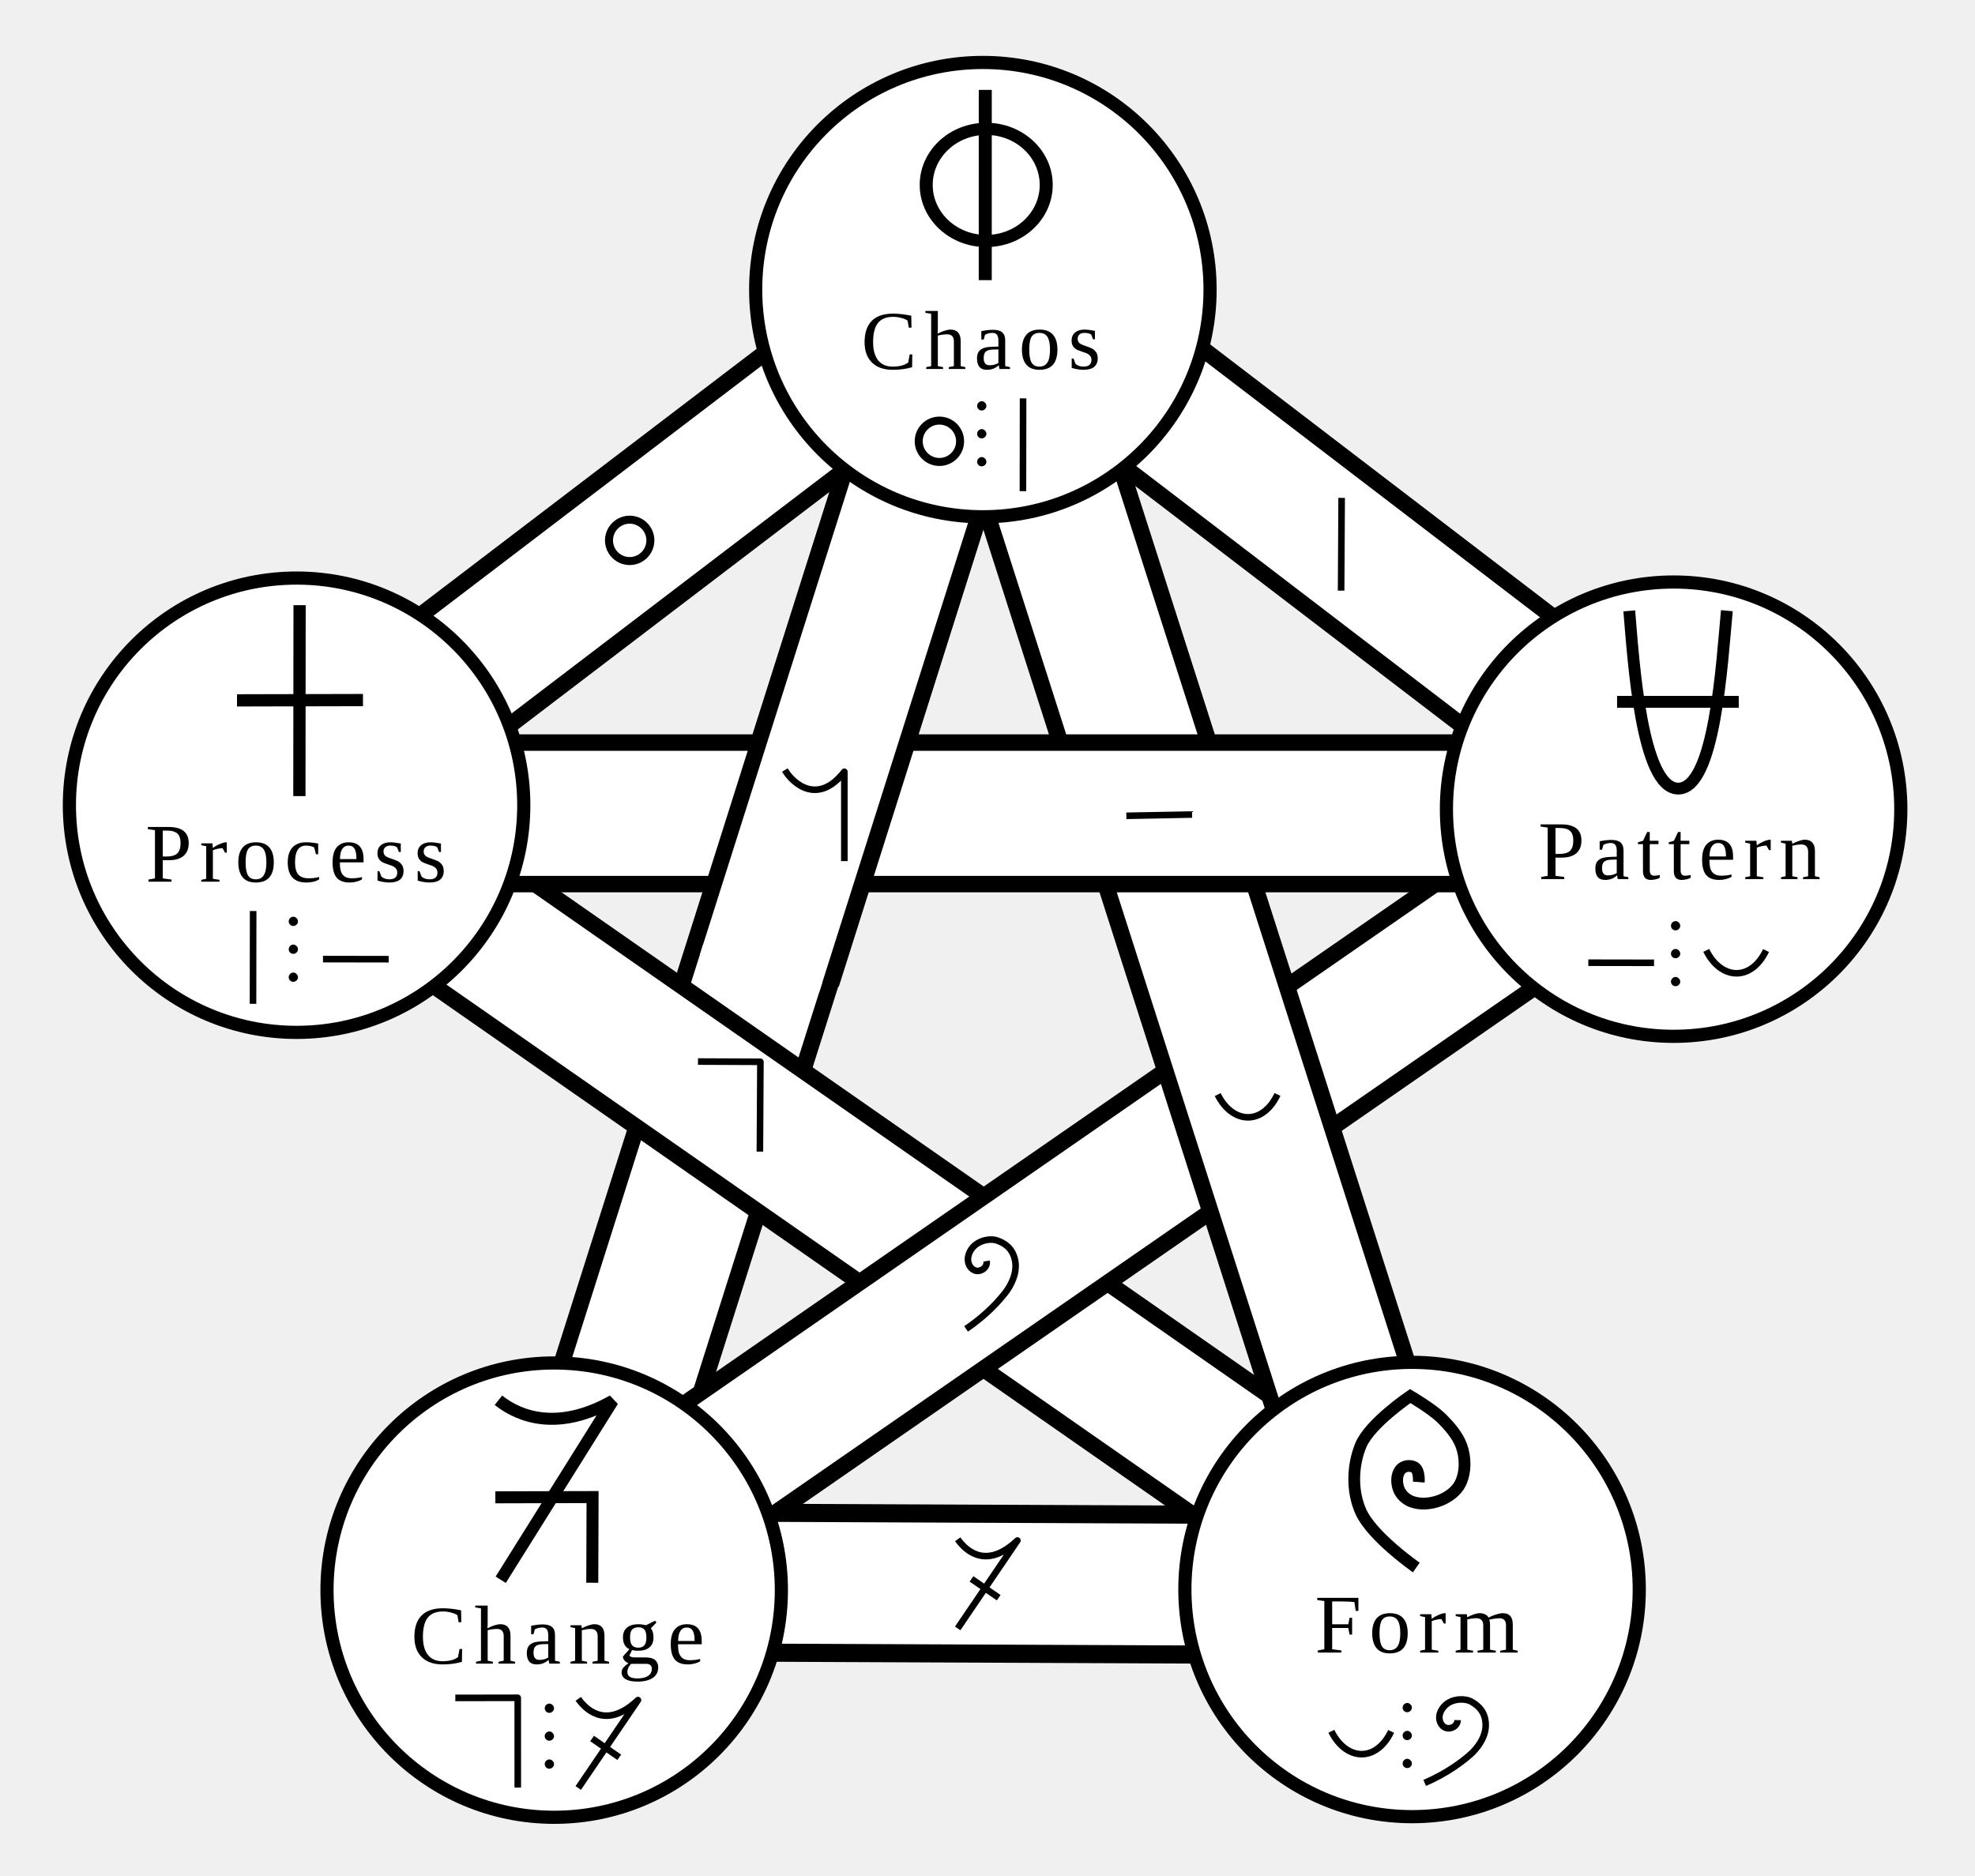
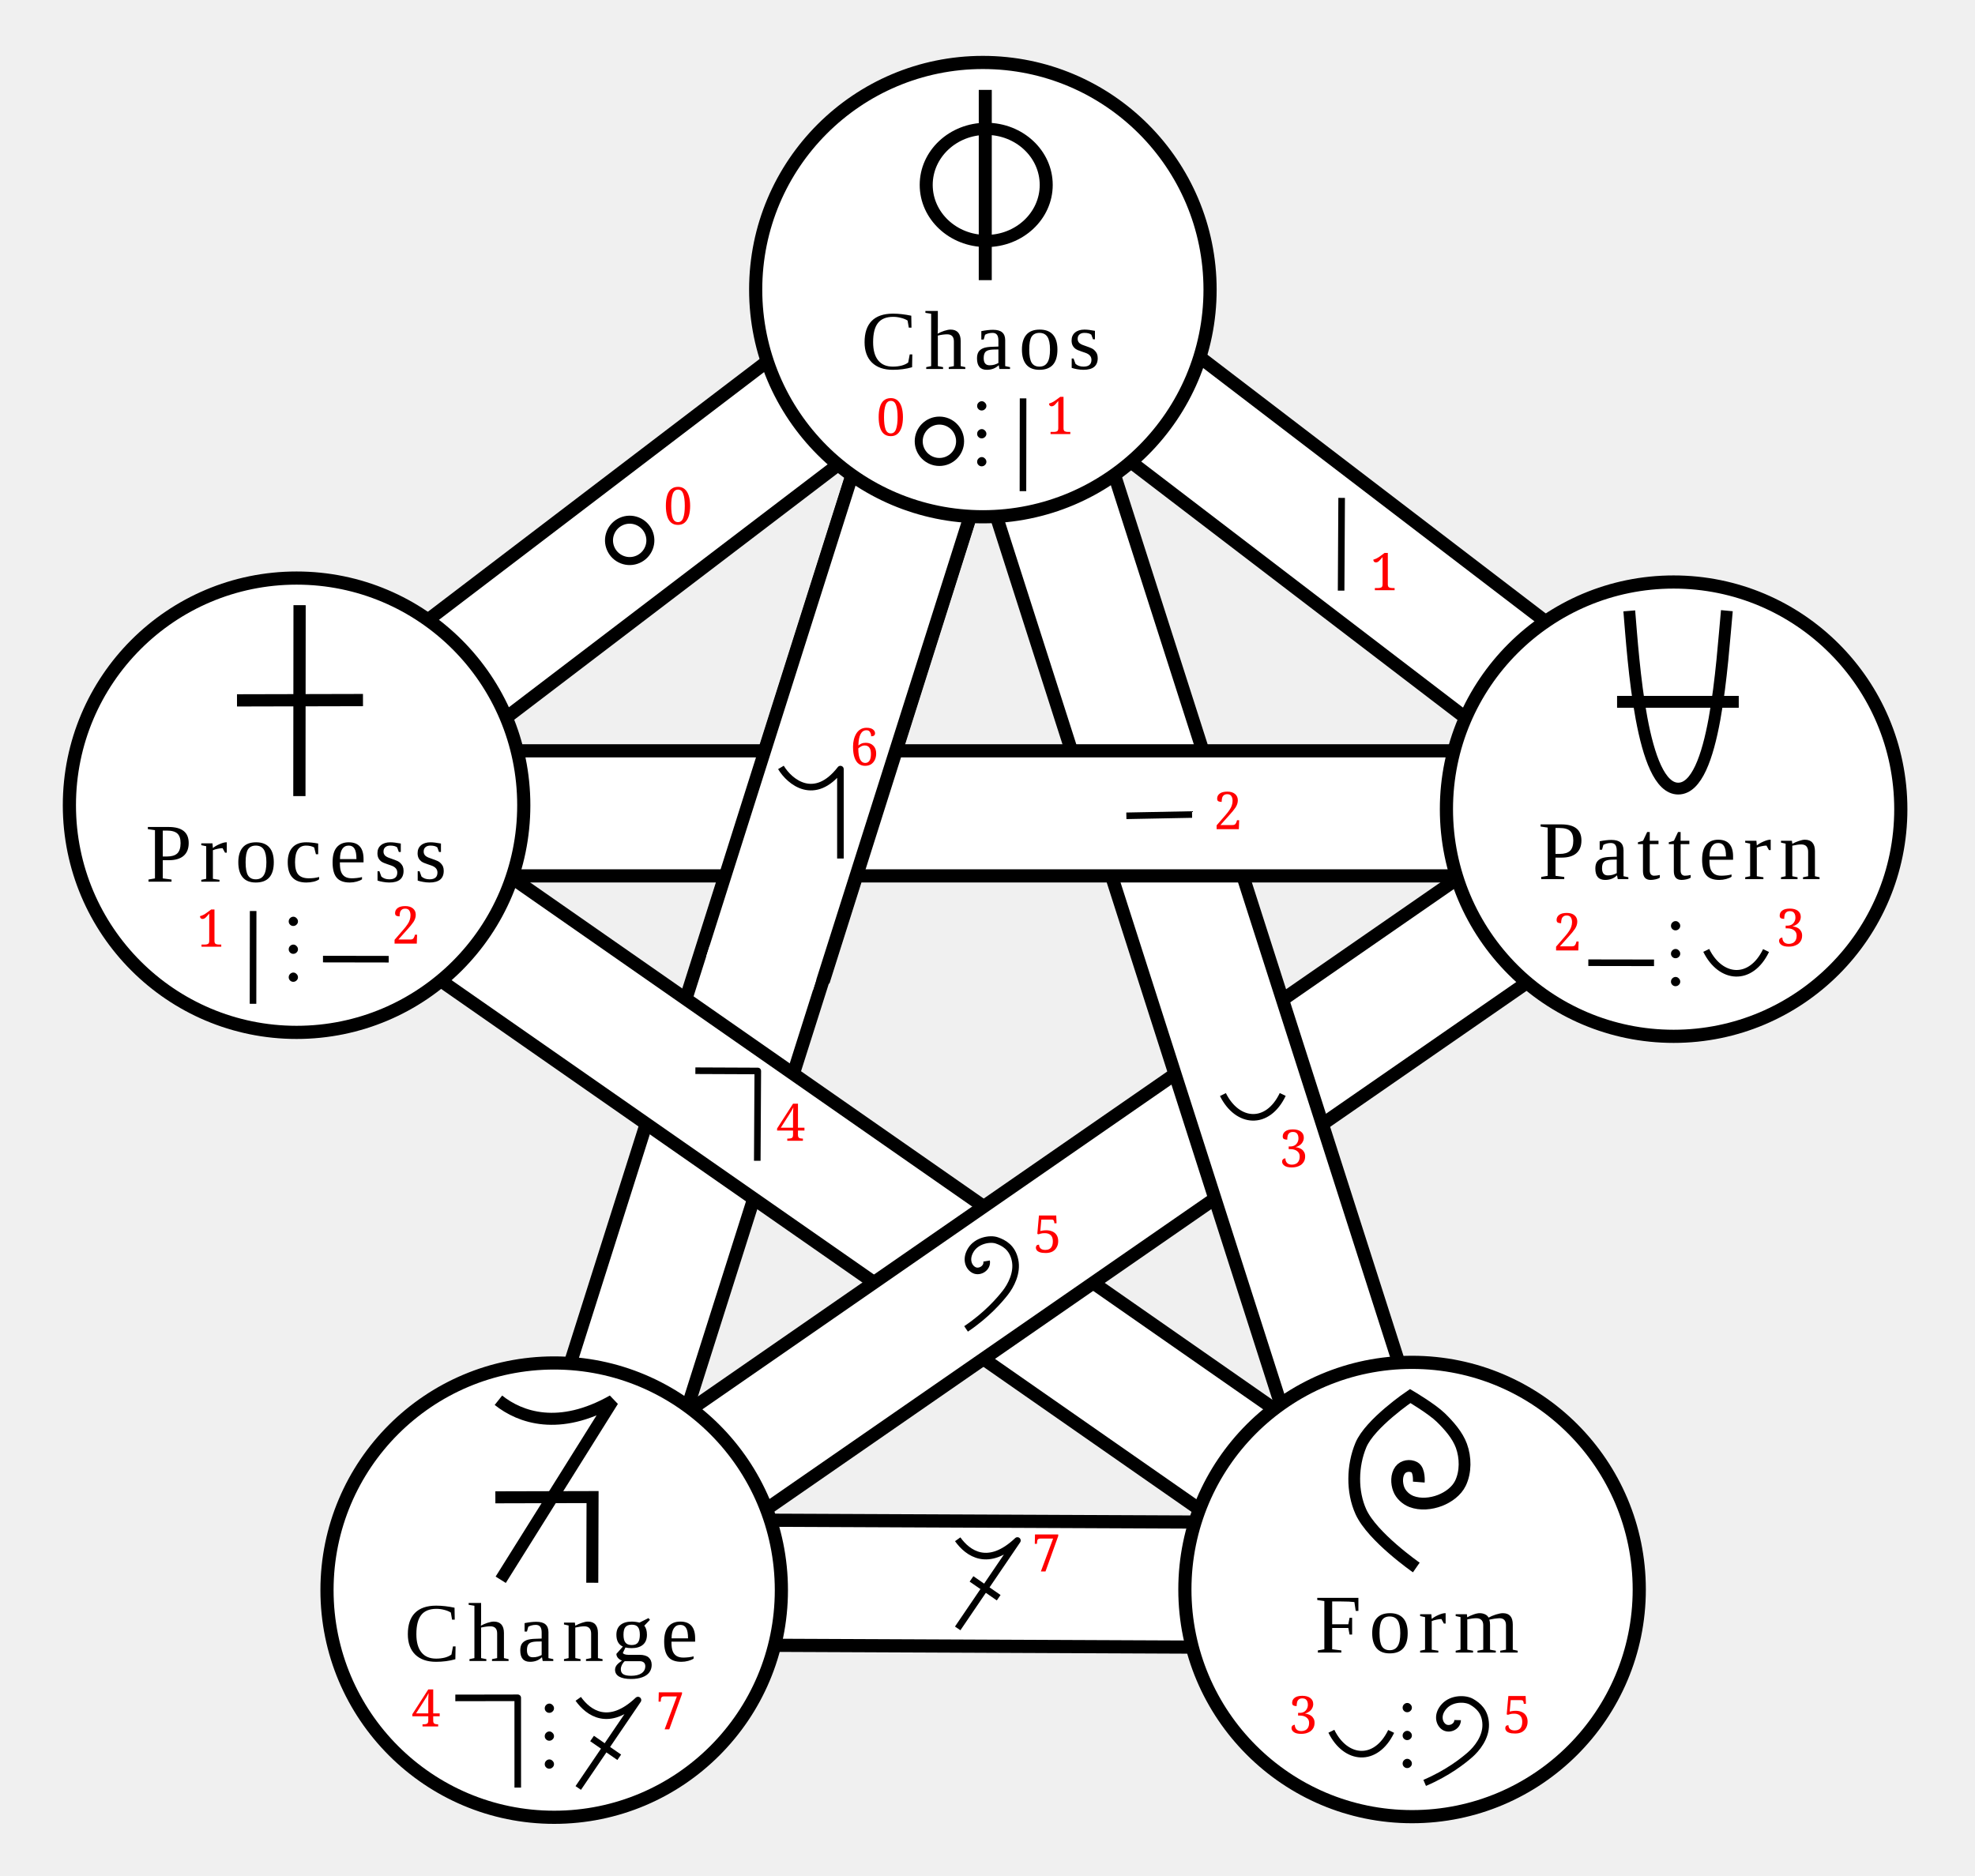
<svg xmlns="http://www.w3.org/2000/svg" width="300mm" height="285mm" viewBox="0 0 300 285" version="1.1" id="svg1" xml:space="preserve">
  <defs id="defs1" />
  <g id="layer1">
    <g id="g28" transform="rotate(-134.2564,94.79206,144.4434)">
-       <path style="display:inline;opacity:0.998;fill:#000000;stroke:#000000;stroke-width:24;stroke-miterlimit:3.1;stroke-dasharray:none;paint-order:fill markers stroke" d="M 108.523,276.993 175.36,39.62" id="path25" transform="rotate(136.1239,109.9865,142.1562)" />
-       <path style="display:inline;opacity:0.998;fill:#000000;stroke:#ffffff;stroke-width:19;stroke-miterlimit:3.1;stroke-dasharray:none;stroke-opacity:1;paint-order:fill markers stroke" d="M 108.523,276.993 175.36,39.62" id="path26" transform="rotate(136.1239,109.9865,142.1562)" />
+       <path style="display:inline;opacity:0.998;fill:#000000;stroke:#000000;stroke-width:21;stroke-miterlimit:3.1;stroke-dasharray:none;paint-order:fill markers stroke" d="M 108.523,276.993 175.36,39.62" id="path25" transform="rotate(136.1239,109.9865,142.1562)" />
+       <path style="display:inline;opacity:0.998;fill:#000000;stroke:#ffffff;stroke-width:17;stroke-miterlimit:3.1;stroke-dasharray:none;stroke-opacity:1;paint-order:fill markers stroke" d="M 108.523,276.993 175.36,39.62" id="path26" transform="rotate(136.1239,109.9865,142.1562)" />
    </g>
    <g id="g31" transform="rotate(-61.93404,201.1158,177.5634)" style="display:inline">
-       <path style="display:inline;opacity:0.998;fill:#000000;stroke:#000000;stroke-width:24;stroke-miterlimit:3.1;stroke-dasharray:none;paint-order:fill markers stroke" d="M 97.425,182.832 133.711,56.765" id="path28" transform="rotate(136.1239,109.9865,142.1562)" />
-       <path style="display:inline;opacity:0.998;fill:#000000;stroke:#ffffff;stroke-width:18.5;stroke-miterlimit:3.1;stroke-dasharray:none;stroke-opacity:1;paint-order:fill markers stroke" d="M 96.651,185.517 133.711,56.765" id="path29" transform="rotate(136.1239,109.9865,142.1562)" />
+       <path style="display:inline;opacity:0.998;fill:#000000;stroke:#000000;stroke-width:21;stroke-miterlimit:3.1;stroke-dasharray:none;paint-order:fill markers stroke" d="M 97.425,182.832 133.711,56.765" id="path28" transform="rotate(136.1239,109.9865,142.1562)" />
+       <path style="display:inline;opacity:0.998;fill:#000000;stroke:#ffffff;stroke-width:17;stroke-miterlimit:3.1;stroke-dasharray:none;stroke-opacity:1;paint-order:fill markers stroke" d="M 96.651,185.517 133.711,56.765" id="path29" transform="rotate(136.1239,109.9865,142.1562)" />
      <g id="layer1-8" transform="rotate(61.93404,-65.97351,181.6623)">
        <path style="fill:none;stroke:#000000;stroke-width:1;stroke-linecap:butt;stroke-linejoin:round;stroke-miterlimit:4;stroke-dasharray:none;stroke-opacity:1" d="M 0.43,0.335 C 1.958,2.48 5.061,4.728 9.5,0.52 L 0.429,13.874" id="path11306-12" />
        <path style="fill:none;stroke:#000000;stroke-width:1;stroke-linecap:butt;stroke-linejoin:miter;stroke-miterlimit:4;stroke-dasharray:none;stroke-opacity:1" d="M 6.655,9.211 2.527,6.355" id="path30946-9" />
      </g>
    </g>
    <g id="g14" transform="rotate(55.33312,32.81873,283.5208)" style="display:inline">
-       <path style="opacity:0.998;fill:#000000;fill-opacity:1;stroke:#000000;stroke-width:24;stroke-miterlimit:3.1;stroke-dasharray:none;stroke-opacity:1;paint-order:fill markers stroke" d="M 240.553,243.174 71.101,125.066" id="path14" transform="rotate(-55.33312,43.07475,309.6064)" />
-       <path style="display:inline;opacity:0.998;fill:#000000;fill-opacity:1;stroke:#ffffff;stroke-width:19;stroke-miterlimit:3.1;stroke-dasharray:none;stroke-opacity:1;paint-order:fill markers stroke" d="M 240.553,243.174 71.101,125.066" id="path15" transform="rotate(-55.33312,43.07475,309.6064)" />
-       <path style="fill:none;stroke:#000000;stroke-width:1;stroke-linecap:butt;stroke-linejoin:round;stroke-miterlimit:4;stroke-dasharray:none;stroke-opacity:1" d="m -26.091,153.774 5.426,-7.775 11.175,7.824" id="path11306-1" />
+       <path style="opacity:0.998;fill:#000000;fill-opacity:1;stroke:#000000;stroke-width:21;stroke-miterlimit:3.1;stroke-dasharray:none;stroke-opacity:1;paint-order:fill markers stroke" d="M 240.553,243.174 71.101,125.066" id="path14" transform="rotate(-55.33312,43.07475,309.6064)" />
+       <path style="display:inline;opacity:0.998;fill:#000000;fill-opacity:1;stroke:#ffffff;stroke-width:17;stroke-miterlimit:3.1;stroke-dasharray:none;stroke-opacity:1;paint-order:fill markers stroke" d="M 240.553,243.174 71.101,125.066" id="path15" transform="rotate(-55.33312,43.07475,309.6064)" />
+       <path style="fill:none;stroke:#000000;stroke-width:1;stroke-linecap:butt;stroke-linejoin:round;stroke-miterlimit:4;stroke-dasharray:none;stroke-opacity:1" d="m -25.172,154.893 5.426,-7.775 11.175,7.824" id="path11306-1" />
    </g>
    <g id="g15" transform="rotate(-27.66043,323.3777,-27.24709)" style="display:inline">
-       <path style="display:inline;opacity:0.998;fill:#000000;fill-opacity:1;stroke:#000000;stroke-width:24;stroke-miterlimit:3.1;stroke-dasharray:none;stroke-opacity:1;paint-order:fill markers stroke" d="M 109.913,242.941 281.141,124.387" id="path16" transform="rotate(27.66043,342.0289,-78.39737)" />
-       <path style="display:inline;opacity:0.998;fill:#000000;fill-opacity:1;stroke:#ffffff;stroke-width:19;stroke-miterlimit:3.1;stroke-dasharray:none;stroke-opacity:1;paint-order:fill markers stroke" d="M 109.913,242.941 281.141,124.387" id="path17" transform="rotate(27.66043,342.0289,-78.39738)" />
+       <path style="display:inline;opacity:0.998;fill:#000000;fill-opacity:1;stroke:#000000;stroke-width:21;stroke-miterlimit:3.1;stroke-dasharray:none;stroke-opacity:1;paint-order:fill markers stroke" d="M 109.913,242.941 281.141,124.387" id="path16" transform="rotate(27.66043,342.0289,-78.39737)" />
+       <path style="display:inline;opacity:0.998;fill:#000000;fill-opacity:1;stroke:#ffffff;stroke-width:17;stroke-miterlimit:3.1;stroke-dasharray:none;stroke-opacity:1;paint-order:fill markers stroke" d="M 109.913,242.941 281.141,124.387" id="path17" transform="rotate(27.66043,342.0289,-78.39738)" />
      <path style="display:inline;fill:none;stroke:#000000;stroke-width:1;stroke-linecap:butt;stroke-linejoin:miter;stroke-miterlimit:4;stroke-dasharray:none;stroke-opacity:1" d="m 68.111,86.018 c -0.329,1.003 -1.736,1.114 -2.306,0.362 -0.57,-0.752 -0.458,-2.139 0.999,-2.982 1.457,-0.843 3.39,-0.23 4.142,0.571 0.752,0.801 1.586,2.006 1.055,3.919 -0.532,1.913 -2.368,3.155 -3.626,3.721 -1.258,0.566 -4.017,1.673 -7.814,2.09" id="path34847" />
    </g>
    <g id="g10" transform="rotate(11.2898,45.96432,874.0108)" style="display:inline">
-       <path style="opacity:0.998;fill:#000000;fill-opacity:1;stroke:#000000;stroke-width:24;stroke-miterlimit:3.1;stroke-dasharray:none;stroke-opacity:1;paint-order:fill markers stroke" d="M -15.712,36.943 84.95,218.199" id="path6" />
-       <path style="opacity:0.998;fill:#000000;fill-opacity:1;stroke:#ffffff;stroke-width:19;stroke-miterlimit:3.1;stroke-dasharray:none;stroke-opacity:1;paint-order:fill markers stroke" d="M -15.712,36.943 84.95,218.199" id="path7" />
-       <path style="fill:none;stroke:#000000;stroke-width:1;stroke-linecap:butt;stroke-linejoin:miter;stroke-miterlimit:4;stroke-dasharray:none;stroke-opacity:1" d="m 43.723,152.768 c 3.023,3.909 7.596,3.376 8.903,-1.794" id="path11306-8" />
+       <path style="opacity:0.998;fill:#000000;fill-opacity:1;stroke:#000000;stroke-width:21;stroke-miterlimit:3.1;stroke-dasharray:none;stroke-opacity:1;paint-order:fill markers stroke" d="M -15.712,36.943 84.95,218.199" id="path6" />
+       <path style="opacity:0.998;fill:#000000;fill-opacity:1;stroke:#ffffff;stroke-width:17;stroke-miterlimit:3.1;stroke-dasharray:none;stroke-opacity:1;paint-order:fill markers stroke" d="M -15.712,36.943 84.95,218.199" id="path7" />
+       <path style="fill:none;stroke:#000000;stroke-width:1;stroke-linecap:butt;stroke-linejoin:miter;stroke-miterlimit:4;stroke-dasharray:none;stroke-opacity:1" d="m 44.504,152.612 c 3.023,3.909 7.596,3.376 8.903,-1.794" id="path11306-8" />
    </g>
    <g id="g9" transform="rotate(-24.47563,81.31034,-270.6014)">
-       <path style="opacity:0.998;fill:#000000;fill-opacity:1;stroke:#000000;stroke-width:24;stroke-miterlimit:3.1;stroke-dasharray:none;stroke-opacity:1;paint-order:fill markers stroke" d="M 175.233,43.879 281.025,124.785" id="path22" transform="rotate(24.47563,100.7329,-328.8475)" />
-       <path style="opacity:0.998;fill:#000000;fill-opacity:1;stroke:#ffffff;stroke-width:19;stroke-miterlimit:3.1;stroke-dasharray:none;stroke-opacity:1;paint-order:fill markers stroke" d="M 175.233,43.879 281.025,124.785" id="path27" transform="rotate(24.47563,100.7329,-328.8475)" />
+       <path style="opacity:0.998;fill:#000000;fill-opacity:1;stroke:#000000;stroke-width:21;stroke-miterlimit:3.1;stroke-dasharray:none;stroke-opacity:1;paint-order:fill markers stroke" d="M 175.233,43.879 281.025,124.785" id="path22" transform="rotate(24.47563,100.7329,-328.8475)" />
+       <path style="opacity:0.998;fill:#000000;fill-opacity:1;stroke:#ffffff;stroke-width:17;stroke-miterlimit:3.1;stroke-dasharray:none;stroke-opacity:1;paint-order:fill markers stroke" d="M 175.233,43.879 281.025,124.785" id="path27" transform="rotate(24.47563,100.7329,-328.8475)" />
      <path style="fill:none;stroke:#000000;stroke-width:1;stroke-linecap:butt;stroke-linejoin:miter;stroke-dasharray:none;stroke-opacity:1" d="M 43.428,108.06 49.339,95.269" id="path29425-6" />
    </g>
    <g id="g8" transform="rotate(-61.75178,81.64107,93.11186)">
-       <path style="opacity:0.998;fill:#000000;fill-opacity:1;stroke:#000000;stroke-width:24;stroke-miterlimit:3.1;stroke-dasharray:none;stroke-opacity:1;paint-order:fill markers stroke" d="M 90.592,134.73 H 300.118" id="path13" transform="rotate(61.75178,113.6627,60.75625)" />
-       <path style="opacity:0.998;fill:#000000;fill-opacity:1;stroke:#ffffff;stroke-width:19;stroke-miterlimit:3.1;stroke-dasharray:none;stroke-opacity:1;paint-order:fill markers stroke" d="M 90.592,134.73 H 300.118" id="path12" transform="rotate(61.75178,113.6627,60.75625)" />
+       <path style="opacity:0.998;fill:#000000;fill-opacity:1;stroke:#000000;stroke-width:21;stroke-miterlimit:3.1;stroke-dasharray:none;stroke-opacity:1;paint-order:fill markers stroke" d="M 90.592,134.73 H 300.118" id="path13" transform="rotate(61.75178,113.6627,60.75625)" />
+       <path style="opacity:0.998;fill:#000000;fill-opacity:1;stroke:#ffffff;stroke-width:17;stroke-miterlimit:3.1;stroke-dasharray:none;stroke-opacity:1;paint-order:fill markers stroke" d="M 90.592,134.73 H 300.118" id="path12" transform="rotate(61.75178,113.6627,60.75625)" />
      <path style="fill:none;stroke:#000000;stroke-width:1;stroke-linecap:butt;stroke-linejoin:miter;stroke-miterlimit:4;stroke-dasharray:none;stroke-opacity:1" d="m 96.824,186.499 4.895,8.699" id="path3" />
    </g>
    <g id="g7" transform="rotate(53.79753,76.60858,127.1316)">
-       <path style="opacity:0.998;fill:#000000;fill-opacity:1;stroke:#000000;stroke-width:24;stroke-miterlimit:3.1;stroke-dasharray:none;stroke-opacity:1;paint-order:fill markers stroke" d="M 53.291,149.103 50.747,17.701" id="path8" />
-       <path style="opacity:0.998;fill:#000000;fill-opacity:1;stroke:#ffffff;stroke-width:19;stroke-miterlimit:3.1;stroke-dasharray:none;stroke-opacity:1;paint-order:fill markers stroke" d="M 53.291,149.103 50.747,17.701" id="path9" />
+       <path style="opacity:0.998;fill:#000000;fill-opacity:1;stroke:#000000;stroke-width:21;stroke-miterlimit:3.1;stroke-dasharray:none;stroke-opacity:1;paint-order:fill markers stroke" d="M 53.291,149.103 50.747,17.701" id="path8" />
+       <path style="opacity:0.998;fill:#000000;fill-opacity:1;stroke:#ffffff;stroke-width:17;stroke-miterlimit:3.1;stroke-dasharray:none;stroke-opacity:1;paint-order:fill markers stroke" d="M 53.291,149.103 50.747,17.701" id="path9" />
      <ellipse style="fill:none;fill-opacity:1;stroke:#000000;stroke-width:1.216;stroke-linecap:round;stroke-linejoin:round;stroke-miterlimit:4;stroke-dasharray:none;stroke-opacity:1" id="ellipse7" cx="-2.153" cy="99.509" rx="3.142" ry="3.142" transform="rotate(-32.40653)" />
    </g>
    <g id="g23" transform="rotate(-134.2564,94.79206,144.4434)" style="display:inline">
-       <path style="display:inline;opacity:0.998;fill:#000000;stroke:#000000;stroke-width:24;stroke-miterlimit:3.1;stroke-dasharray:none;paint-order:fill markers stroke" d="M 143.758,152.174 175.36,39.62" id="path23" transform="rotate(136.1239,109.9865,142.1562)" />
-       <path style="display:inline;opacity:0.998;fill:#ffffff;fill-opacity:1;stroke:#ffffff;stroke-width:19;stroke-miterlimit:3.1;stroke-dasharray:none;stroke-opacity:1;paint-order:fill markers stroke" d="M 143.214,153.783 175.36,39.62" id="path4" transform="rotate(136.1239,109.9865,142.1562)" />
-       <path style="fill:none;stroke:#000000;stroke-width:1;stroke-linecap:butt;stroke-linejoin:round;stroke-miterlimit:4;stroke-dasharray:none;stroke-opacity:1" d="m 97.412,181.101 c -2.54,-0.604 -7.377,-0.035 -6.49,6.293 l -9.725,-9.476" id="path11306-3" />
+       <path style="display:inline;opacity:0.998;fill:#000000;stroke:#000000;stroke-width:21;stroke-miterlimit:3.1;stroke-dasharray:none;paint-order:fill markers stroke" d="M 143.758,152.174 175.36,39.62" id="path23" transform="rotate(136.1239,109.9865,142.1562)" />
+       <path style="display:inline;opacity:0.998;fill:#ffffff;fill-opacity:1;stroke:#ffffff;stroke-width:17;stroke-miterlimit:3.1;stroke-dasharray:none;stroke-opacity:1;paint-order:fill markers stroke" d="M 143.214,153.783 175.36,39.62" id="path4" transform="rotate(136.1239,109.9865,142.1562)" />
+       <path style="fill:none;stroke:#000000;stroke-width:1;stroke-linecap:butt;stroke-linejoin:round;stroke-miterlimit:4;stroke-dasharray:none;stroke-opacity:1" d="m 98.114,180.952 c -2.54,-0.604 -7.377,-0.035 -6.49,6.293 l -9.725,-9.476" id="path11306-3" />
    </g>
    <g id="g20" transform="translate(-41.25355,199.2761)">
      <circle style="opacity:0.998;fill:#ffffff;stroke:#000000;stroke-width:2;stroke-miterlimit:3.1;stroke-dasharray:none;paint-order:fill markers stroke" id="circle6" cx="125.434" cy="42.294" r="34.51" />
      <text xml:space="preserve" style="font-size:12.7px;line-height:1.25;font-family:Caladea;-inkscape-font-specification:'Caladea, Normal';text-align:start;text-decoration-color:#000000;letter-spacing:1.159px;word-spacing:-2.09px;writing-mode:lr-tb;direction:ltr;text-anchor:start;white-space:pre;opacity:0.998;fill:#000000;fill-opacity:1;stroke:#000000;stroke-width:0;stroke-miterlimit:3.1;stroke-dasharray:none;paint-order:fill markers stroke" x="123.17" y="69.345" id="text6">
        <tspan id="tspan6" style="font-style:normal;font-variant:normal;font-weight:normal;font-stretch:normal;font-size:12.7px;font-family:'Liberation Serif';-inkscape-font-specification:'Liberation Serif, Normal';font-variant-ligatures:normal;font-variant-caps:normal;font-variant-numeric:normal;font-variant-east-asian:normal;stroke-width:0" x="123.17" y="69.345">⋮</tspan>
      </text>
-       <text xml:space="preserve" style="font-size:12.7px;line-height:1.25;font-family:Caladea;-inkscape-font-specification:'Caladea, Normal';text-align:start;text-decoration-color:#000000;letter-spacing:1.159px;word-spacing:-2.09px;writing-mode:lr-tb;direction:ltr;text-anchor:start;opacity:0.998;fill:#000000;fill-opacity:1;stroke:#000000;stroke-width:0;stroke-miterlimit:3.1;stroke-dasharray:none;paint-order:fill markers stroke" x="103.684" y="53.458" id="text18">
-         <tspan id="tspan18" style="font-style:normal;font-variant:normal;font-weight:normal;font-stretch:normal;font-size:12.7px;font-family:'Liberation Serif';-inkscape-font-specification:'Liberation Serif, Normal';font-variant-ligatures:normal;font-variant-caps:normal;font-variant-numeric:normal;font-variant-east-asian:normal;fill:#000000;fill-opacity:1;stroke-width:0;stroke-dasharray:none" x="103.684" y="53.458">Change</tspan>
+       <text xml:space="preserve" style="font-size:12.7px;line-height:1.25;font-family:Caladea;-inkscape-font-specification:'Caladea, Normal';text-align:start;text-decoration-color:#000000;letter-spacing:1.159px;word-spacing:-2.09px;writing-mode:lr-tb;direction:ltr;text-anchor:start;opacity:0.998;fill:#000000;fill-opacity:1;stroke:#000000;stroke-width:0;stroke-miterlimit:3.1;stroke-dasharray:none;paint-order:fill markers stroke" x="102.689" y="53.06" id="text18">
+         <tspan id="tspan18" style="font-style:normal;font-variant:normal;font-weight:normal;font-stretch:normal;font-size:12.7px;font-family:'Liberation Serif';-inkscape-font-specification:'Liberation Serif, Normal';font-variant-ligatures:normal;font-variant-caps:normal;font-variant-numeric:normal;font-variant-east-asian:normal;fill:#000000;fill-opacity:1;stroke-width:0;stroke-dasharray:none" x="102.689" y="53.06">Change</tspan>
      </text>
      <g id="layer1-3" transform="matrix(2.34708,0,0,2.34708,114.0487,10.3601)">
        <path style="fill:none;stroke:#000000;stroke-width:0.777;stroke-linecap:butt;stroke-linejoin:bevel;stroke-dasharray:none;stroke-opacity:1" d="m 1.242,1.316 c 1.418,1.129 3.931,1.999 7.402,0.032 L 1.39,12.935" id="path7992" />
        <path style="fill:none;stroke:#000000;stroke-width:0.777;stroke-linecap:butt;stroke-linejoin:miter;stroke-dasharray:none;stroke-opacity:1" d="M 1.044,7.599 7.335,7.583 7.316,13.129" id="path7994" />
      </g>
      <path style="fill:none;stroke:#000000;stroke-width:1;stroke-linecap:butt;stroke-linejoin:round;stroke-miterlimit:4;stroke-dasharray:none;stroke-opacity:1" d="m 110.416,58.668 9.481,-0.017 0.004,13.641" id="path11306-53" />
      <g id="layer1-5" transform="translate(128.6604,58.47793)">
        <path style="fill:none;stroke:#000000;stroke-width:1;stroke-linecap:butt;stroke-linejoin:round;stroke-miterlimit:4;stroke-dasharray:none;stroke-opacity:1" d="M 0.43,0.335 C 1.958,2.48 5.061,4.728 9.5,0.52 L 0.429,13.874" id="path11306-62" />
        <path style="fill:none;stroke:#000000;stroke-width:1;stroke-linecap:butt;stroke-linejoin:miter;stroke-miterlimit:4;stroke-dasharray:none;stroke-opacity:1" d="M 6.655,9.211 2.527,6.355" id="path30946" />
      </g>
    </g>
    <g id="g12" transform="translate(89.0576,199.1815)" style="display:inline">
      <circle style="opacity:0.998;fill:#ffffff;stroke:#000000;stroke-width:2;stroke-miterlimit:3.1;stroke-dasharray:none;paint-order:fill markers stroke" id="circle10" cx="125.434" cy="42.294" r="34.51" />
      <text xml:space="preserve" style="font-size:12.7px;line-height:1.25;font-family:Caladea;-inkscape-font-specification:'Caladea, Normal';text-align:start;text-decoration-color:#000000;letter-spacing:1.159px;word-spacing:-2.09px;writing-mode:lr-tb;direction:ltr;text-anchor:start;white-space:pre;opacity:0.998;fill:#000000;fill-opacity:1;stroke:#000000;stroke-width:0;stroke-miterlimit:3.1;stroke-dasharray:none;paint-order:fill markers stroke" x="123.17" y="69.345" id="text11">
        <tspan id="tspan11" style="font-style:normal;font-variant:normal;font-weight:normal;font-stretch:normal;font-size:12.7px;font-family:'Liberation Serif';-inkscape-font-specification:'Liberation Serif, Normal';font-variant-ligatures:normal;font-variant-caps:normal;font-variant-numeric:normal;font-variant-east-asian:normal;stroke-width:0" x="123.17" y="69.345">⋮</tspan>
      </text>
      <text xml:space="preserve" style="font-size:12.7px;line-height:1.25;font-family:Caladea;-inkscape-font-specification:'Caladea, Normal';text-align:start;text-decoration-color:#000000;letter-spacing:1.159px;word-spacing:-2.09px;writing-mode:lr-tb;direction:ltr;text-anchor:start;opacity:0.998;fill:#000000;fill-opacity:1;stroke:#000000;stroke-width:0;stroke-miterlimit:3.1;stroke-dasharray:none;paint-order:fill markers stroke" x="110.671" y="51.875" id="text12">
        <tspan id="tspan12" style="font-style:normal;font-variant:normal;font-weight:normal;font-stretch:normal;font-size:12.7px;font-family:'Liberation Serif';-inkscape-font-specification:'Liberation Serif, Normal';font-variant-ligatures:normal;font-variant-caps:normal;font-variant-numeric:normal;font-variant-east-asian:normal;fill:#000000;fill-opacity:1;stroke-width:0;stroke-dasharray:none" x="110.671" y="51.875">Form</tspan>
      </text>
      <path style="fill:none;stroke:#000000;stroke-width:1.788;stroke-linecap:butt;stroke-linejoin:miter;stroke-dasharray:none;stroke-opacity:1" d="m 126.077,38.951 c 0,0 -6.684,-4.649 -8.414,-8.461 -1.395,-3.074 -1.306,-7.012 -0.009,-10.129 1.38,-3.316 7.498,-7.457 7.498,-7.457 0,0 3.298,1.947 4.656,3.276 1.231,1.205 2.528,2.665 3.119,4.283 0.651,1.78 0.678,3.977 -0.144,5.684 -0.59,1.224 -1.854,2.133 -3.122,2.621 -1.347,0.518 -2.982,0.676 -4.328,0.156 -0.837,-0.323 -1.61,-1.04 -1.927,-1.88 -0.342,-0.907 -0.364,-2.127 0.221,-2.9 0.485,-0.642 1.471,-0.8 2.175,-0.411 0.794,0.439 0.653,2.242 0.653,2.242" id="path2630" />
      <path style="fill:none;stroke:#000000;stroke-width:1;stroke-linecap:butt;stroke-linejoin:miter;stroke-miterlimit:4;stroke-dasharray:none;stroke-opacity:1" d="m 162.542,323.162 c 2.18,4.435 6.767,4.828 9.082,0.024" id="path11306-67" transform="translate(-49.36615,-259.3315)" />
      <path style="fill:none;stroke:#000000;stroke-width:1;stroke-linecap:butt;stroke-linejoin:miter;stroke-miterlimit:4;stroke-dasharray:none;stroke-opacity:1" d="m 181.721,321.468 c -0.025,1.055 -1.339,1.568 -2.103,1.014 -0.763,-0.555 -1.057,-1.915 0.094,-3.143 1.151,-1.228 3.178,-1.201 4.13,-0.652 0.952,0.549 2.099,1.462 2.143,3.446 0.044,1.985 -1.354,3.705 -2.394,4.611 -1.04,0.906 -3.361,2.763 -6.875,4.261" id="path34847-3" transform="translate(-49.36615,-259.3315)" />
    </g>
    <g id="g6" transform="translate(55.79544,-34.22033)" style="display:inline">
      <circle style="opacity:0.998;fill:#ffffff;stroke:#000000;stroke-width:2;stroke-miterlimit:3.1;stroke-dasharray:none;paint-order:fill markers stroke" id="circle1-2" cx="198.425" cy="157.148" r="34.51" />
      <g id="layer1-6" transform="matrix(2.308343,0,0,2.308343,187.5278,124.6074)">
        <path style="fill:none;stroke:#000000;stroke-width:0.777;stroke-linecap:butt;stroke-linejoin:miter;stroke-dasharray:none;stroke-opacity:1" d="M 1.803,1.047 C 2.077,4.314 2.606,12.745 5.025,12.743 7.444,12.742 7.9,4.45 8.225,1.034" id="vertical-7" />
        <path style="fill:none;stroke:#000000;stroke-width:0.777;stroke-linecap:butt;stroke-linejoin:miter;stroke-dasharray:none;stroke-opacity:1" d="m 1,7.032 8.007,5.063e-4" id="path289-5" />
      </g>
      <text xml:space="preserve" style="font-size:12.7px;line-height:1.25;font-family:Caladea;-inkscape-font-specification:'Caladea, Normal';text-align:start;text-decoration-color:#000000;letter-spacing:1.159px;word-spacing:-2.09px;writing-mode:lr-tb;direction:ltr;text-anchor:start;white-space:pre;opacity:0.998;fill:#000000;fill-opacity:1;stroke:#000000;stroke-width:0;stroke-miterlimit:3.1;stroke-dasharray:none;paint-order:fill markers stroke" x="197.196" y="183.964" id="text2-0-4">
        <tspan id="tspan2-4-8" style="font-style:normal;font-variant:normal;font-weight:normal;font-stretch:normal;font-size:12.7px;font-family:'Liberation Serif';-inkscape-font-specification:'Liberation Serif, Normal';font-variant-ligatures:normal;font-variant-caps:normal;font-variant-numeric:normal;font-variant-east-asian:normal;stroke-width:0" x="197.196" y="183.964">⋮</tspan>
      </text>
      <text xml:space="preserve" style="font-size:12.7px;line-height:1.25;font-family:Caladea;-inkscape-font-specification:'Caladea, Normal';text-align:start;text-decoration-color:#000000;letter-spacing:1.159px;word-spacing:-2.09px;writing-mode:lr-tb;direction:ltr;text-anchor:start;opacity:0.998;fill:#000000;fill-opacity:1;stroke:#000000;stroke-width:0;stroke-miterlimit:3.1;stroke-dasharray:none;paint-order:fill markers stroke" x="177.861" y="167.773" id="text1-6-7">
        <tspan id="tspan1-4-5" style="font-style:normal;font-variant:normal;font-weight:normal;font-stretch:normal;font-size:12.7px;font-family:'Liberation Serif';-inkscape-font-specification:'Liberation Serif, Normal';font-variant-ligatures:normal;font-variant-caps:normal;font-variant-numeric:normal;font-variant-east-asian:normal;fill:#000000;fill-opacity:1;stroke-width:0;stroke-dasharray:none" x="177.861" y="167.773">Pattern</tspan>
      </text>
      <path style="display:inline;fill:none;stroke:#000000;stroke-width:1;stroke-linecap:butt;stroke-linejoin:miter;stroke-miterlimit:4;stroke-dasharray:none;stroke-opacity:1" d="m 185.469,180.473 9.982,0.017" id="path5" />
      <path style="fill:none;stroke:#000000;stroke-width:1;stroke-linecap:butt;stroke-linejoin:miter;stroke-miterlimit:4;stroke-dasharray:none;stroke-opacity:1" d="m 203.381,178.603 c 2.18,4.435 6.767,4.828 9.082,0.024" id="path11306-0" />
    </g>
    <g id="g4" transform="translate(-4.949755,-42.67142)" style="display:inline">
      <circle style="opacity:0.998;fill:#ffffff;stroke:#000000;stroke-width:2;stroke-miterlimit:3.1;stroke-dasharray:none;paint-order:fill markers stroke" id="circle1" cx="50" cy="165" r="34.51" />
      <text xml:space="preserve" style="font-size:12.7px;line-height:1.25;font-family:Caladea;-inkscape-font-specification:'Caladea, Normal';text-align:start;text-decoration-color:#000000;letter-spacing:1.159px;word-spacing:-2.09px;writing-mode:lr-tb;direction:ltr;text-anchor:start;white-space:pre;opacity:0.998;fill:#000000;fill-opacity:1;stroke:#000000;stroke-width:0;stroke-miterlimit:3.1;stroke-dasharray:none;paint-order:fill markers stroke" x="47.975" y="191.751" id="text2-0">
        <tspan id="tspan2-4" style="font-style:normal;font-variant:normal;font-weight:normal;font-stretch:normal;font-size:12.7px;font-family:'Liberation Serif';-inkscape-font-specification:'Liberation Serif, Normal';font-variant-ligatures:normal;font-variant-caps:normal;font-variant-numeric:normal;font-variant-east-asian:normal;stroke-width:0" x="47.975" y="191.751">⋮</tspan>
      </text>
      <text xml:space="preserve" style="font-size:12.7px;line-height:1.25;font-family:Caladea;-inkscape-font-specification:'Caladea, Normal';text-align:start;text-decoration-color:#000000;letter-spacing:1.159px;word-spacing:-2.09px;writing-mode:lr-tb;direction:ltr;text-anchor:start;opacity:0.998;fill:#000000;fill-opacity:1;stroke:#000000;stroke-width:0;stroke-miterlimit:3.1;stroke-dasharray:none;paint-order:fill markers stroke" x="27.049" y="176.619" id="text1-6">
        <tspan id="tspan1-4" style="font-style:normal;font-variant:normal;font-weight:normal;font-stretch:normal;font-size:12.7px;font-family:'Liberation Serif';-inkscape-font-specification:'Liberation Serif, Normal';font-variant-ligatures:normal;font-variant-caps:normal;font-variant-numeric:normal;font-variant-east-asian:normal;fill:#000000;fill-opacity:1;stroke-width:0;stroke-dasharray:none" x="27.049" y="176.619">Process</tspan>
      </text>
      <path style="fill:none;stroke:#000000;stroke-width:1;stroke-linecap:butt;stroke-linejoin:miter;stroke-dasharray:none;stroke-opacity:1" d="m 19.305,194.106 0.02,-14.091" id="path2" transform="translate(24.07708,1.058333)" />
      <g id="layer1-2" transform="matrix(2.392902,0,0,2.392902,38.53269,132.1914)">
        <path style="fill:none;stroke:#000000;stroke-width:0.777;stroke-linecap:butt;stroke-linejoin:miter;stroke-dasharray:none;stroke-opacity:1" d="M 4.983,1.011 4.97,13.133" id="vertical" />
        <path style="fill:none;stroke:#000000;stroke-width:0.777;stroke-linecap:butt;stroke-linejoin:miter;stroke-dasharray:none;stroke-opacity:1" d="M 1.01,7.054 9.007,7.035" id="path289" />
      </g>
      <path style="fill:none;stroke:#000000;stroke-width:1;stroke-linecap:butt;stroke-linejoin:miter;stroke-miterlimit:4;stroke-dasharray:none;stroke-opacity:1" d="m 54.011,188.375 9.982,0.017" id="path11306-6" />
    </g>
    <g id="g5" transform="translate(23.86324,1.703993)" style="display:inline">
      <circle style="opacity:0.998;fill:#ffffff;stroke:#000000;stroke-width:2;stroke-miterlimit:3.1;stroke-dasharray:none;paint-order:fill markers stroke" id="path1" cx="125.434" cy="42.294" r="34.51" />
      <g id="layer1-7" transform="matrix(2.543991,0,0,2.377798,113.2215,9.575083)">
        <path style="fill:none;stroke:#000000;stroke-width:0.777;stroke-linecap:butt;stroke-linejoin:miter;stroke-dasharray:none;stroke-opacity:1" d="M 4.943,13.154 4.944,1" id="path29425" />
        <circle style="fill:none;stroke:#000000;stroke-width:0.777;stroke-linejoin:round;stroke-dasharray:none" id="path896" cy="7.071" cx="5" r="3.583" />
      </g>
      <text xml:space="preserve" style="font-size:12.7px;line-height:1.25;font-family:Caladea;-inkscape-font-specification:'Caladea, Normal';text-align:start;text-decoration-color:#000000;letter-spacing:1.159px;word-spacing:-2.09px;writing-mode:lr-tb;direction:ltr;text-anchor:start;white-space:pre;opacity:0.998;fill:#000000;fill-opacity:1;stroke:#000000;stroke-width:0;stroke-miterlimit:3.1;stroke-dasharray:none;paint-order:fill markers stroke" x="123.733" y="69.064" id="text2">
        <tspan id="tspan2" style="font-style:normal;font-variant:normal;font-weight:normal;font-stretch:normal;font-size:12.7px;font-family:'Liberation Serif';-inkscape-font-specification:'Liberation Serif, Normal';font-variant-ligatures:normal;font-variant-caps:normal;font-variant-numeric:normal;font-variant-east-asian:normal;stroke-width:0" x="123.733" y="69.064">⋮</tspan>
      </text>
      <text xml:space="preserve" style="font-size:12.7px;line-height:1.25;font-family:Caladea;-inkscape-font-specification:'Caladea, Normal';text-align:start;text-decoration-color:#000000;letter-spacing:1.159px;word-spacing:-2.09px;writing-mode:lr-tb;direction:ltr;text-anchor:start;opacity:0.998;fill:#000000;fill-opacity:1;stroke:#000000;stroke-width:0;stroke-miterlimit:3.1;stroke-dasharray:none;paint-order:fill markers stroke" x="106.95" y="54.351" id="text1">
        <tspan id="tspan1" style="font-style:normal;font-variant:normal;font-weight:normal;font-stretch:normal;font-size:12.7px;font-family:'Liberation Serif';-inkscape-font-specification:'Liberation Serif, Normal';font-variant-ligatures:normal;font-variant-caps:normal;font-variant-numeric:normal;font-variant-east-asian:normal;fill:#000000;fill-opacity:1;stroke-width:0;stroke-dasharray:none" x="106.95" y="54.351">Chaos</tspan>
      </text>
      <ellipse style="fill:none;fill-opacity:1;stroke:#000000;stroke-width:1.216;stroke-linecap:round;stroke-linejoin:round;stroke-miterlimit:4;stroke-dasharray:none;stroke-opacity:1" id="path34530-4" cx="118.831" cy="65.335" rx="3.142" ry="3.142" />
      <path style="fill:none;stroke:#000000;stroke-width:1;stroke-linecap:butt;stroke-linejoin:miter;stroke-dasharray:none;stroke-opacity:1" d="m 131.521,72.91 0.02,-14.091" id="path29425-1" />
    </g>
+     <g id="g1">
+       <text xml:space="preserve" style="font-size:7.875px;line-height:1.25;font-family:Caladea;-inkscape-font-specification:'Caladea, Normal';text-align:start;text-decoration-color:#000000;letter-spacing:0px;word-spacing:-2.222px;writing-mode:lr-tb;direction:ltr;text-anchor:start;opacity:0.998;fill:#ff0000;stroke-width:17.008;stroke-miterlimit:3.1;paint-order:fill markers stroke" x="100.785" y="79.664" id="text4">
+         <tspan id="tspan4" style="stroke-width:17.008" x="100.785" y="79.664">0</tspan>
+       </text>
+       <text xml:space="preserve" style="font-size:7.875px;line-height:1.25;font-family:Caladea;-inkscape-font-specification:'Caladea, Normal';text-align:start;text-decoration-color:#000000;letter-spacing:0px;word-spacing:-2.222px;writing-mode:lr-tb;direction:ltr;text-anchor:start;opacity:0.998;fill:#ff0000;stroke-width:17.008;stroke-miterlimit:3.1;paint-order:fill markers stroke" x="208.088" y="89.661" id="text5">
+         <tspan id="tspan5" style="stroke-width:17.008" x="208.088" y="89.661">1</tspan>
+       </text>
+       <text xml:space="preserve" style="font-size:7.875px;line-height:1.25;font-family:Caladea;-inkscape-font-specification:'Caladea, Normal';text-align:start;text-decoration-color:#000000;letter-spacing:0px;word-spacing:-2.222px;writing-mode:lr-tb;direction:ltr;text-anchor:start;opacity:0.998;fill:#ff0000;stroke-width:17.008;stroke-miterlimit:3.1;paint-order:fill markers stroke" x="29.859" y="143.824" id="text7">
+         <tspan id="tspan7" style="stroke-width:17.008" x="29.859" y="143.824">1</tspan>
+       </text>
+       <text xml:space="preserve" style="font-size:7.875px;line-height:1.25;font-family:Caladea;-inkscape-font-specification:'Caladea, Normal';text-align:start;text-decoration-color:#000000;letter-spacing:0px;word-spacing:-2.222px;writing-mode:lr-tb;direction:ltr;text-anchor:start;opacity:0.998;fill:#ff0000;stroke-width:17.008;stroke-miterlimit:3.1;paint-order:fill markers stroke" x="184.322" y="125.965" id="text8">
+         <tspan id="tspan8" style="stroke-width:17.008" x="184.322" y="125.965">2</tspan>
+       </text>
+       <text xml:space="preserve" style="font-size:7.875px;line-height:1.25;font-family:Caladea;-inkscape-font-specification:'Caladea, Normal';text-align:start;text-decoration-color:#000000;letter-spacing:0px;word-spacing:-2.222px;writing-mode:lr-tb;direction:ltr;text-anchor:start;opacity:0.998;fill:#ff0000;stroke-width:17.008;stroke-miterlimit:3.1;paint-order:fill markers stroke" x="59.449" y="143.355" id="text9">
+         <tspan id="tspan9" style="stroke-width:17.008" x="59.449" y="143.355">2</tspan>
+       </text>
+       <text xml:space="preserve" style="font-size:7.875px;line-height:1.25;font-family:Caladea;-inkscape-font-specification:'Caladea, Normal';text-align:start;text-decoration-color:#000000;letter-spacing:0px;word-spacing:-2.222px;writing-mode:lr-tb;direction:ltr;text-anchor:start;opacity:0.998;fill:#ff0000;stroke-width:17.008;stroke-miterlimit:3.1;paint-order:fill markers stroke" x="235.884" y="144.396" id="text10">
+         <tspan id="tspan10" style="stroke-width:17.008" x="235.884" y="144.396">2</tspan>
+       </text>
+       <text xml:space="preserve" style="font-size:7.875px;line-height:1.25;font-family:Caladea;-inkscape-font-specification:'Caladea, Normal';text-align:start;text-decoration-color:#000000;letter-spacing:0px;word-spacing:-2.222px;writing-mode:lr-tb;direction:ltr;text-anchor:start;opacity:0.998;fill:#ff0000;stroke-width:17.008;stroke-miterlimit:3.1;paint-order:fill markers stroke" x="269.785" y="143.736" id="text13">
+         <tspan id="tspan13" style="stroke-width:17.008" x="269.785" y="143.736">3</tspan>
+       </text>
+       <text xml:space="preserve" style="font-size:7.875px;line-height:1.25;font-family:Caladea;-inkscape-font-specification:'Caladea, Normal';text-align:start;text-decoration-color:#000000;letter-spacing:0px;word-spacing:-2.222px;writing-mode:lr-tb;direction:ltr;text-anchor:start;opacity:0.998;fill:#ff0000;stroke-width:17.008;stroke-miterlimit:3.1;paint-order:fill markers stroke" x="194.296" y="177.278" id="text14">
+         <tspan id="tspan14" style="stroke-width:17.008" x="194.296" y="177.278">3</tspan>
+       </text>
+       <text xml:space="preserve" style="font-size:7.875px;line-height:1.25;font-family:Caladea;-inkscape-font-specification:'Caladea, Normal';text-align:start;text-decoration-color:#000000;letter-spacing:0px;word-spacing:-2.222px;writing-mode:lr-tb;direction:ltr;text-anchor:start;opacity:0.998;fill:#ff0000;stroke-width:17.008;stroke-miterlimit:3.1;paint-order:fill markers stroke" x="117.898" y="173.3" id="text15">
+         <tspan id="tspan15" style="stroke-width:17.008" x="117.898" y="173.3">4</tspan>
+       </text>
+       <text xml:space="preserve" style="font-size:7.875px;line-height:1.25;font-family:Caladea;-inkscape-font-specification:'Caladea, Normal';text-align:start;text-decoration-color:#000000;letter-spacing:0px;word-spacing:-2.222px;writing-mode:lr-tb;direction:ltr;text-anchor:start;opacity:0.998;fill:#ff0000;stroke-width:17.008;stroke-miterlimit:3.1;paint-order:fill markers stroke" x="129.091" y="116.265" id="text16">
+         <tspan id="tspan16" style="stroke-width:17.008" x="129.091" y="116.265">6</tspan>
+       </text>
+       <text xml:space="preserve" style="font-size:7.875px;line-height:1.25;font-family:Caladea;-inkscape-font-specification:'Caladea, Normal';text-align:start;text-decoration-color:#000000;letter-spacing:0px;word-spacing:-2.222px;writing-mode:lr-tb;direction:ltr;text-anchor:start;opacity:0.998;fill:#ff0000;stroke-width:17.008;stroke-miterlimit:3.1;paint-order:fill markers stroke" x="156.911" y="190.276" id="text17">
+         <tspan id="tspan17" style="stroke-width:17.008" x="156.911" y="190.276">5</tspan>
+       </text>
+       <text xml:space="preserve" style="font-size:7.875px;line-height:1.25;font-family:Caladea;-inkscape-font-specification:'Caladea, Normal';text-align:start;text-decoration-color:#000000;letter-spacing:0px;word-spacing:-2.222px;writing-mode:lr-tb;direction:ltr;text-anchor:start;opacity:0.998;fill:#ff0000;stroke-width:17.008;stroke-miterlimit:3.1;paint-order:fill markers stroke" x="156.713" y="238.74" id="text19">
+         <tspan id="tspan19" style="stroke-width:17.008" x="156.713" y="238.74">7</tspan>
+       </text>
+       <text xml:space="preserve" style="font-size:7.875px;line-height:1.25;font-family:Caladea;-inkscape-font-specification:'Caladea, Normal';text-align:start;text-decoration-color:#000000;letter-spacing:0px;word-spacing:-2.222px;writing-mode:lr-tb;direction:ltr;text-anchor:start;opacity:0.998;fill:#ff0000;stroke-width:17.008;stroke-miterlimit:3.1;paint-order:fill markers stroke" x="228.21" y="263.277" id="text20">
+         <tspan id="tspan20" style="stroke-width:17.008" x="228.21" y="263.277">5</tspan>
+       </text>
+       <text xml:space="preserve" style="font-size:7.875px;line-height:1.25;font-family:Caladea;-inkscape-font-specification:'Caladea, Normal';text-align:start;text-decoration-color:#000000;letter-spacing:0px;word-spacing:-2.222px;writing-mode:lr-tb;direction:ltr;text-anchor:start;opacity:0.998;fill:#ff0000;stroke-width:17.008;stroke-miterlimit:3.1;paint-order:fill markers stroke" x="195.726" y="263.327" id="text21">
+         <tspan id="tspan21" style="stroke-width:17.008" x="195.726" y="263.327">3</tspan>
+       </text>
+       <text xml:space="preserve" style="font-size:7.875px;line-height:1.25;font-family:Caladea;-inkscape-font-specification:'Caladea, Normal';text-align:start;text-decoration-color:#000000;letter-spacing:0px;word-spacing:-2.222px;writing-mode:lr-tb;direction:ltr;text-anchor:start;opacity:0.998;fill:#ff0000;stroke-width:17.008;stroke-miterlimit:3.1;paint-order:fill markers stroke" x="99.566" y="262.718" id="text22">
+         <tspan id="tspan22" style="stroke-width:17.008" x="99.566" y="262.718">7</tspan>
+       </text>
+       <text xml:space="preserve" style="font-size:7.875px;line-height:1.25;font-family:Caladea;-inkscape-font-specification:'Caladea, Normal';text-align:start;text-decoration-color:#000000;letter-spacing:0px;word-spacing:-2.222px;writing-mode:lr-tb;direction:ltr;text-anchor:start;opacity:0.998;fill:#ff0000;stroke-width:17.008;stroke-miterlimit:3.1;paint-order:fill markers stroke" x="62.494" y="262.282" id="text23">
+         <tspan id="tspan23" style="stroke-width:17.008" x="62.494" y="262.282">4</tspan>
+       </text>
+       <text xml:space="preserve" style="font-size:7.875px;line-height:1.25;font-family:Caladea;-inkscape-font-specification:'Caladea, Normal';text-align:start;text-decoration-color:#000000;letter-spacing:0px;word-spacing:-2.222px;writing-mode:lr-tb;direction:ltr;text-anchor:start;opacity:0.998;fill:#ff0000;stroke-width:17.008;stroke-miterlimit:3.1;paint-order:fill markers stroke" x="158.827" y="65.947" id="text24">
+         <tspan id="tspan24" style="stroke-width:17.008" x="158.827" y="65.947">1</tspan>
+       </text>
+       <text xml:space="preserve" style="font-size:10.5px;line-height:1.25;font-family:Caladea;-inkscape-font-specification:'Caladea, Normal';text-align:start;text-decoration-color:#000000;letter-spacing:0.703px;word-spacing:-2.222px;writing-mode:lr-tb;direction:ltr;text-anchor:start;opacity:0.998;fill:#ffffff;stroke:#ffffff;stroke-width:22.323;stroke-miterlimit:3.1;stroke-dasharray:none;paint-order:fill markers stroke" x="134.041" y="51.302" id="text3">
+         <tspan id="tspan3" style="stroke-width:22.323" x="134.041" y="51.302" />
+       </text>
+       <text xml:space="preserve" style="font-size:7.875px;line-height:1.25;font-family:Caladea;-inkscape-font-specification:'Caladea, Normal';text-align:start;text-decoration-color:#000000;letter-spacing:0px;word-spacing:-2.222px;writing-mode:lr-tb;direction:ltr;text-anchor:start;opacity:0.998;fill:#ff0000;stroke-width:17.008;stroke-miterlimit:3.1;paint-order:fill markers stroke" x="133.108" y="66.183" id="text25">
+         <tspan id="tspan25" style="stroke-width:17.008" x="133.108" y="66.183">0</tspan>
+       </text>
+     </g>
  </g>
</svg>
